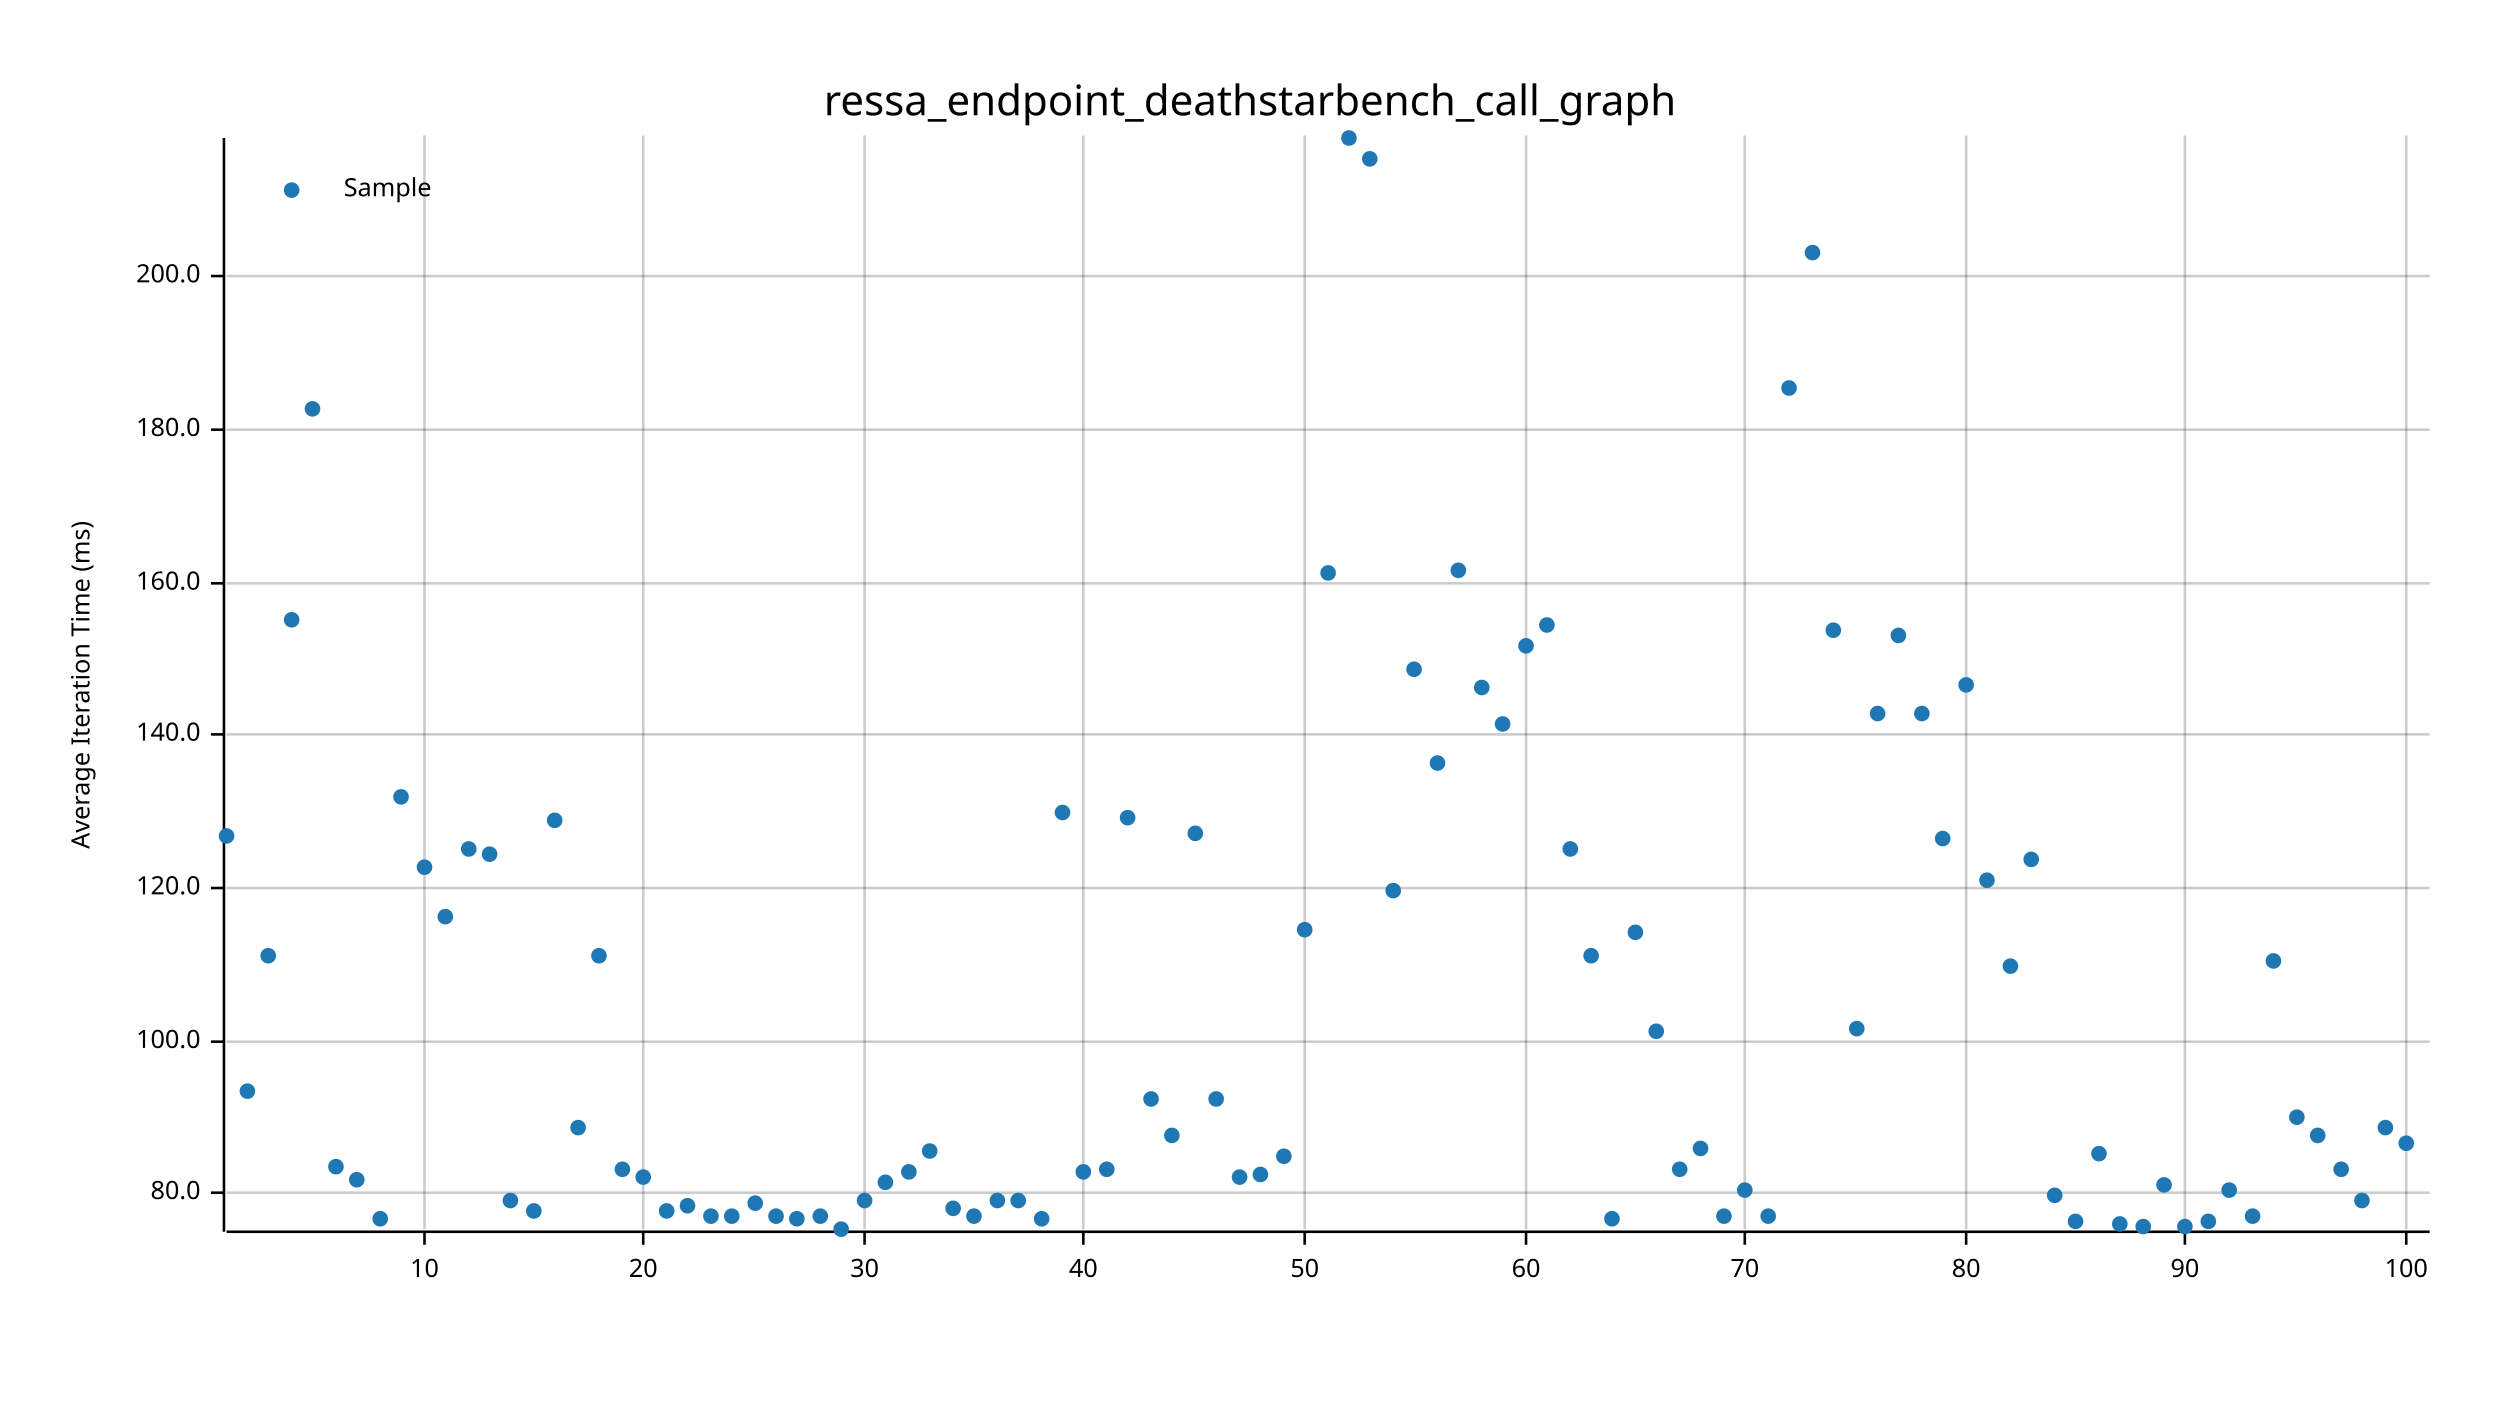
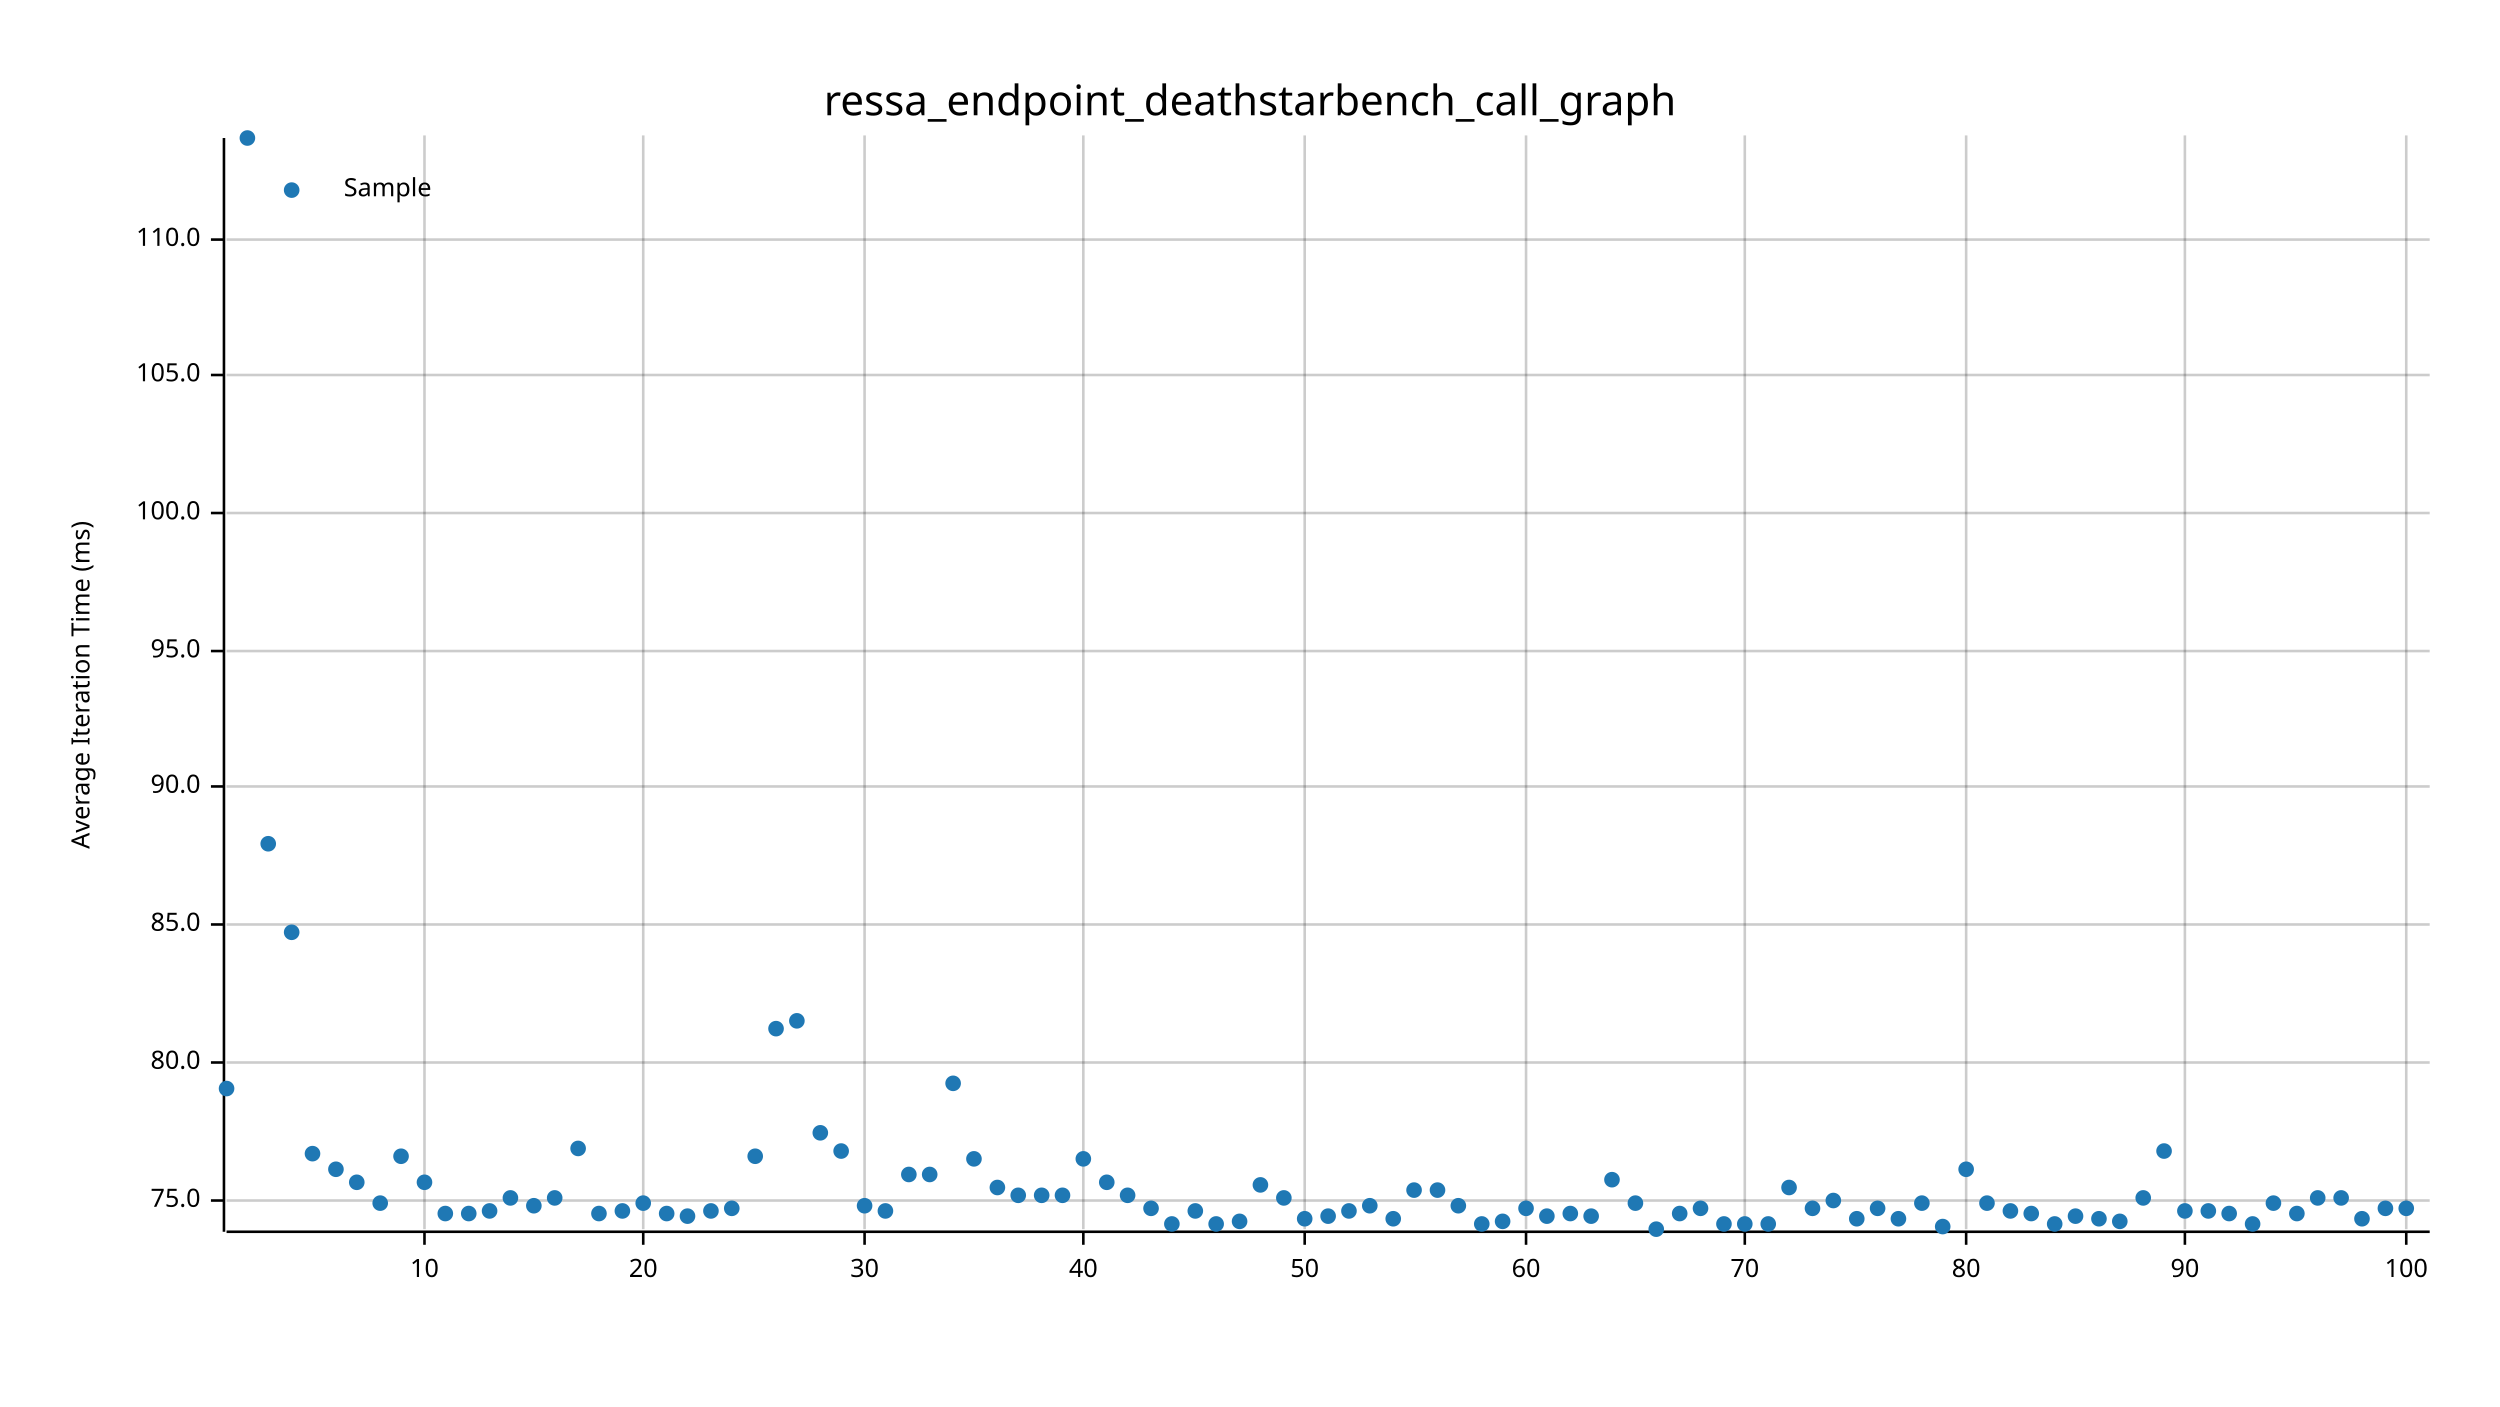
<svg xmlns="http://www.w3.org/2000/svg" width="960" height="540" viewBox="0 0 960 540">
  <text x="480" y="32" dy="0.76em" text-anchor="middle" font-family="sans-serif" font-size="16.129" opacity="1" fill="#000000">
ressa_endpoint_deathstarbench_call_graph
</text>
  <text x="27" y="263" dy="0.76em" text-anchor="middle" font-family="sans-serif" font-size="9.677" opacity="1" fill="#000000" transform="rotate(270, 27, 263)">
Average Iteration Time (ms)
</text>
  <line opacity="0.2" stroke="#000000" stroke-width="1" x1="163" y1="472" x2="163" y2="52" />
  <line opacity="0.2" stroke="#000000" stroke-width="1" x1="247" y1="472" x2="247" y2="52" />
  <line opacity="0.2" stroke="#000000" stroke-width="1" x1="332" y1="472" x2="332" y2="52" />
  <line opacity="0.2" stroke="#000000" stroke-width="1" x1="416" y1="472" x2="416" y2="52" />
  <line opacity="0.2" stroke="#000000" stroke-width="1" x1="501" y1="472" x2="501" y2="52" />
  <line opacity="0.2" stroke="#000000" stroke-width="1" x1="586" y1="472" x2="586" y2="52" />
  <line opacity="0.2" stroke="#000000" stroke-width="1" x1="670" y1="472" x2="670" y2="52" />
  <line opacity="0.2" stroke="#000000" stroke-width="1" x1="755" y1="472" x2="755" y2="52" />
  <line opacity="0.2" stroke="#000000" stroke-width="1" x1="839" y1="472" x2="839" y2="52" />
  <line opacity="0.2" stroke="#000000" stroke-width="1" x1="924" y1="472" x2="924" y2="52" />
-   <line opacity="0.2" stroke="#000000" stroke-width="1" x1="87" y1="458" x2="933" y2="458" />
-   <line opacity="0.2" stroke="#000000" stroke-width="1" x1="87" y1="400" x2="933" y2="400" />
-   <line opacity="0.2" stroke="#000000" stroke-width="1" x1="87" y1="341" x2="933" y2="341" />
-   <line opacity="0.2" stroke="#000000" stroke-width="1" x1="87" y1="282" x2="933" y2="282" />
-   <line opacity="0.2" stroke="#000000" stroke-width="1" x1="87" y1="224" x2="933" y2="224" />
-   <line opacity="0.2" stroke="#000000" stroke-width="1" x1="87" y1="165" x2="933" y2="165" />
-   <line opacity="0.2" stroke="#000000" stroke-width="1" x1="87" y1="106" x2="933" y2="106" />
+   <line opacity="0.2" stroke="#000000" stroke-width="1" x1="87" y1="461" x2="933" y2="461" />
+   <line opacity="0.2" stroke="#000000" stroke-width="1" x1="87" y1="408" x2="933" y2="408" />
+   <line opacity="0.2" stroke="#000000" stroke-width="1" x1="87" y1="355" x2="933" y2="355" />
+   <line opacity="0.2" stroke="#000000" stroke-width="1" x1="87" y1="302" x2="933" y2="302" />
+   <line opacity="0.2" stroke="#000000" stroke-width="1" x1="87" y1="250" x2="933" y2="250" />
+   <line opacity="0.2" stroke="#000000" stroke-width="1" x1="87" y1="197" x2="933" y2="197" />
+   <line opacity="0.2" stroke="#000000" stroke-width="1" x1="87" y1="144" x2="933" y2="144" />
+   <line opacity="0.2" stroke="#000000" stroke-width="1" x1="87" y1="92" x2="933" y2="92" />
  <polyline fill="none" opacity="1" stroke="#000000" stroke-width="1" points="86,53 86,473 " />
-   <text x="77" y="458" dy="0.5ex" text-anchor="end" font-family="sans-serif" font-size="9.677" opacity="1" fill="#000000">
+   <text x="77" y="461" dy="0.5ex" text-anchor="end" font-family="sans-serif" font-size="9.677" opacity="1" fill="#000000">
+ 75.0
+ </text>
+   <polyline fill="none" opacity="1" stroke="#000000" stroke-width="1" points="81,461 86,461 " />
+   <text x="77" y="408" dy="0.5ex" text-anchor="end" font-family="sans-serif" font-size="9.677" opacity="1" fill="#000000">
80.0
</text>
-   <polyline fill="none" opacity="1" stroke="#000000" stroke-width="1" points="81,458 86,458 " />
-   <text x="77" y="400" dy="0.5ex" text-anchor="end" font-family="sans-serif" font-size="9.677" opacity="1" fill="#000000">
+   <polyline fill="none" opacity="1" stroke="#000000" stroke-width="1" points="81,408 86,408 " />
+   <text x="77" y="355" dy="0.5ex" text-anchor="end" font-family="sans-serif" font-size="9.677" opacity="1" fill="#000000">
+ 85.0
+ </text>
+   <polyline fill="none" opacity="1" stroke="#000000" stroke-width="1" points="81,355 86,355 " />
+   <text x="77" y="302" dy="0.5ex" text-anchor="end" font-family="sans-serif" font-size="9.677" opacity="1" fill="#000000">
+ 90.0
+ </text>
+   <polyline fill="none" opacity="1" stroke="#000000" stroke-width="1" points="81,302 86,302 " />
+   <text x="77" y="250" dy="0.5ex" text-anchor="end" font-family="sans-serif" font-size="9.677" opacity="1" fill="#000000">
+ 95.0
+ </text>
+   <polyline fill="none" opacity="1" stroke="#000000" stroke-width="1" points="81,250 86,250 " />
+   <text x="77" y="197" dy="0.5ex" text-anchor="end" font-family="sans-serif" font-size="9.677" opacity="1" fill="#000000">
100.0
</text>
-   <polyline fill="none" opacity="1" stroke="#000000" stroke-width="1" points="81,400 86,400 " />
-   <text x="77" y="341" dy="0.5ex" text-anchor="end" font-family="sans-serif" font-size="9.677" opacity="1" fill="#000000">
- 120.0
- </text>
-   <polyline fill="none" opacity="1" stroke="#000000" stroke-width="1" points="81,341 86,341 " />
-   <text x="77" y="282" dy="0.5ex" text-anchor="end" font-family="sans-serif" font-size="9.677" opacity="1" fill="#000000">
- 140.0
- </text>
-   <polyline fill="none" opacity="1" stroke="#000000" stroke-width="1" points="81,282 86,282 " />
-   <text x="77" y="224" dy="0.5ex" text-anchor="end" font-family="sans-serif" font-size="9.677" opacity="1" fill="#000000">
- 160.0
- </text>
-   <polyline fill="none" opacity="1" stroke="#000000" stroke-width="1" points="81,224 86,224 " />
-   <text x="77" y="165" dy="0.5ex" text-anchor="end" font-family="sans-serif" font-size="9.677" opacity="1" fill="#000000">
- 180.0
- </text>
-   <polyline fill="none" opacity="1" stroke="#000000" stroke-width="1" points="81,165 86,165 " />
-   <text x="77" y="106" dy="0.5ex" text-anchor="end" font-family="sans-serif" font-size="9.677" opacity="1" fill="#000000">
- 200.0
- </text>
-   <polyline fill="none" opacity="1" stroke="#000000" stroke-width="1" points="81,106 86,106 " />
+   <polyline fill="none" opacity="1" stroke="#000000" stroke-width="1" points="81,197 86,197 " />
+   <text x="77" y="144" dy="0.5ex" text-anchor="end" font-family="sans-serif" font-size="9.677" opacity="1" fill="#000000">
+ 105.0
+ </text>
+   <polyline fill="none" opacity="1" stroke="#000000" stroke-width="1" points="81,144 86,144 " />
+   <text x="77" y="92" dy="0.5ex" text-anchor="end" font-family="sans-serif" font-size="9.677" opacity="1" fill="#000000">
+ 110.0
+ </text>
+   <polyline fill="none" opacity="1" stroke="#000000" stroke-width="1" points="81,92 86,92 " />
  <polyline fill="none" opacity="1" stroke="#000000" stroke-width="1" points="87,473 933,473 " />
  <text x="163" y="483" dy="0.76em" text-anchor="middle" font-family="sans-serif" font-size="9.677" opacity="1" fill="#000000">
10
</text>
  <polyline fill="none" opacity="1" stroke="#000000" stroke-width="1" points="163,473 163,478 " />
  <text x="247" y="483" dy="0.76em" text-anchor="middle" font-family="sans-serif" font-size="9.677" opacity="1" fill="#000000">
20
</text>
  <polyline fill="none" opacity="1" stroke="#000000" stroke-width="1" points="247,473 247,478 " />
  <text x="332" y="483" dy="0.76em" text-anchor="middle" font-family="sans-serif" font-size="9.677" opacity="1" fill="#000000">
30
</text>
  <polyline fill="none" opacity="1" stroke="#000000" stroke-width="1" points="332,473 332,478 " />
  <text x="416" y="483" dy="0.76em" text-anchor="middle" font-family="sans-serif" font-size="9.677" opacity="1" fill="#000000">
40
</text>
  <polyline fill="none" opacity="1" stroke="#000000" stroke-width="1" points="416,473 416,478 " />
  <text x="501" y="483" dy="0.76em" text-anchor="middle" font-family="sans-serif" font-size="9.677" opacity="1" fill="#000000">
50
</text>
  <polyline fill="none" opacity="1" stroke="#000000" stroke-width="1" points="501,473 501,478 " />
  <text x="586" y="483" dy="0.76em" text-anchor="middle" font-family="sans-serif" font-size="9.677" opacity="1" fill="#000000">
60
</text>
  <polyline fill="none" opacity="1" stroke="#000000" stroke-width="1" points="586,473 586,478 " />
  <text x="670" y="483" dy="0.76em" text-anchor="middle" font-family="sans-serif" font-size="9.677" opacity="1" fill="#000000">
70
</text>
  <polyline fill="none" opacity="1" stroke="#000000" stroke-width="1" points="670,473 670,478 " />
  <text x="755" y="483" dy="0.76em" text-anchor="middle" font-family="sans-serif" font-size="9.677" opacity="1" fill="#000000">
80
</text>
  <polyline fill="none" opacity="1" stroke="#000000" stroke-width="1" points="755,473 755,478 " />
  <text x="839" y="483" dy="0.76em" text-anchor="middle" font-family="sans-serif" font-size="9.677" opacity="1" fill="#000000">
90
</text>
  <polyline fill="none" opacity="1" stroke="#000000" stroke-width="1" points="839,473 839,478 " />
  <text x="924" y="483" dy="0.76em" text-anchor="middle" font-family="sans-serif" font-size="9.677" opacity="1" fill="#000000">
100
</text>
  <polyline fill="none" opacity="1" stroke="#000000" stroke-width="1" points="924,473 924,478 " />
-   <circle cx="87" cy="321" r="3" opacity="1" fill="#1F78B4" stroke="none" stroke-width="1" />
-   <circle cx="95" cy="419" r="3" opacity="1" fill="#1F78B4" stroke="none" stroke-width="1" />
-   <circle cx="103" cy="367" r="3" opacity="1" fill="#1F78B4" stroke="none" stroke-width="1" />
-   <circle cx="112" cy="238" r="3" opacity="1" fill="#1F78B4" stroke="none" stroke-width="1" />
-   <circle cx="120" cy="157" r="3" opacity="1" fill="#1F78B4" stroke="none" stroke-width="1" />
-   <circle cx="129" cy="448" r="3" opacity="1" fill="#1F78B4" stroke="none" stroke-width="1" />
-   <circle cx="137" cy="453" r="3" opacity="1" fill="#1F78B4" stroke="none" stroke-width="1" />
-   <circle cx="146" cy="468" r="3" opacity="1" fill="#1F78B4" stroke="none" stroke-width="1" />
-   <circle cx="154" cy="306" r="3" opacity="1" fill="#1F78B4" stroke="none" stroke-width="1" />
-   <circle cx="163" cy="333" r="3" opacity="1" fill="#1F78B4" stroke="none" stroke-width="1" />
-   <circle cx="171" cy="352" r="3" opacity="1" fill="#1F78B4" stroke="none" stroke-width="1" />
-   <circle cx="180" cy="326" r="3" opacity="1" fill="#1F78B4" stroke="none" stroke-width="1" />
-   <circle cx="188" cy="328" r="3" opacity="1" fill="#1F78B4" stroke="none" stroke-width="1" />
-   <circle cx="196" cy="461" r="3" opacity="1" fill="#1F78B4" stroke="none" stroke-width="1" />
-   <circle cx="205" cy="465" r="3" opacity="1" fill="#1F78B4" stroke="none" stroke-width="1" />
-   <circle cx="213" cy="315" r="3" opacity="1" fill="#1F78B4" stroke="none" stroke-width="1" />
-   <circle cx="222" cy="433" r="3" opacity="1" fill="#1F78B4" stroke="none" stroke-width="1" />
-   <circle cx="230" cy="367" r="3" opacity="1" fill="#1F78B4" stroke="none" stroke-width="1" />
-   <circle cx="239" cy="449" r="3" opacity="1" fill="#1F78B4" stroke="none" stroke-width="1" />
-   <circle cx="247" cy="452" r="3" opacity="1" fill="#1F78B4" stroke="none" stroke-width="1" />
-   <circle cx="256" cy="465" r="3" opacity="1" fill="#1F78B4" stroke="none" stroke-width="1" />
-   <circle cx="264" cy="463" r="3" opacity="1" fill="#1F78B4" stroke="none" stroke-width="1" />
-   <circle cx="273" cy="467" r="3" opacity="1" fill="#1F78B4" stroke="none" stroke-width="1" />
-   <circle cx="281" cy="467" r="3" opacity="1" fill="#1F78B4" stroke="none" stroke-width="1" />
-   <circle cx="290" cy="462" r="3" opacity="1" fill="#1F78B4" stroke="none" stroke-width="1" />
-   <circle cx="298" cy="467" r="3" opacity="1" fill="#1F78B4" stroke="none" stroke-width="1" />
-   <circle cx="306" cy="468" r="3" opacity="1" fill="#1F78B4" stroke="none" stroke-width="1" />
-   <circle cx="315" cy="467" r="3" opacity="1" fill="#1F78B4" stroke="none" stroke-width="1" />
-   <circle cx="323" cy="472" r="3" opacity="1" fill="#1F78B4" stroke="none" stroke-width="1" />
-   <circle cx="332" cy="461" r="3" opacity="1" fill="#1F78B4" stroke="none" stroke-width="1" />
-   <circle cx="340" cy="454" r="3" opacity="1" fill="#1F78B4" stroke="none" stroke-width="1" />
-   <circle cx="349" cy="450" r="3" opacity="1" fill="#1F78B4" stroke="none" stroke-width="1" />
-   <circle cx="357" cy="442" r="3" opacity="1" fill="#1F78B4" stroke="none" stroke-width="1" />
-   <circle cx="366" cy="464" r="3" opacity="1" fill="#1F78B4" stroke="none" stroke-width="1" />
-   <circle cx="374" cy="467" r="3" opacity="1" fill="#1F78B4" stroke="none" stroke-width="1" />
-   <circle cx="383" cy="461" r="3" opacity="1" fill="#1F78B4" stroke="none" stroke-width="1" />
-   <circle cx="391" cy="461" r="3" opacity="1" fill="#1F78B4" stroke="none" stroke-width="1" />
-   <circle cx="400" cy="468" r="3" opacity="1" fill="#1F78B4" stroke="none" stroke-width="1" />
-   <circle cx="408" cy="312" r="3" opacity="1" fill="#1F78B4" stroke="none" stroke-width="1" />
-   <circle cx="416" cy="450" r="3" opacity="1" fill="#1F78B4" stroke="none" stroke-width="1" />
-   <circle cx="425" cy="449" r="3" opacity="1" fill="#1F78B4" stroke="none" stroke-width="1" />
-   <circle cx="433" cy="314" r="3" opacity="1" fill="#1F78B4" stroke="none" stroke-width="1" />
-   <circle cx="442" cy="422" r="3" opacity="1" fill="#1F78B4" stroke="none" stroke-width="1" />
-   <circle cx="450" cy="436" r="3" opacity="1" fill="#1F78B4" stroke="none" stroke-width="1" />
-   <circle cx="459" cy="320" r="3" opacity="1" fill="#1F78B4" stroke="none" stroke-width="1" />
-   <circle cx="467" cy="422" r="3" opacity="1" fill="#1F78B4" stroke="none" stroke-width="1" />
-   <circle cx="476" cy="452" r="3" opacity="1" fill="#1F78B4" stroke="none" stroke-width="1" />
-   <circle cx="484" cy="451" r="3" opacity="1" fill="#1F78B4" stroke="none" stroke-width="1" />
-   <circle cx="493" cy="444" r="3" opacity="1" fill="#1F78B4" stroke="none" stroke-width="1" />
-   <circle cx="501" cy="357" r="3" opacity="1" fill="#1F78B4" stroke="none" stroke-width="1" />
-   <circle cx="510" cy="220" r="3" opacity="1" fill="#1F78B4" stroke="none" stroke-width="1" />
-   <circle cx="518" cy="53" r="3" opacity="1" fill="#1F78B4" stroke="none" stroke-width="1" />
-   <circle cx="526" cy="61" r="3" opacity="1" fill="#1F78B4" stroke="none" stroke-width="1" />
-   <circle cx="535" cy="342" r="3" opacity="1" fill="#1F78B4" stroke="none" stroke-width="1" />
-   <circle cx="543" cy="257" r="3" opacity="1" fill="#1F78B4" stroke="none" stroke-width="1" />
-   <circle cx="552" cy="293" r="3" opacity="1" fill="#1F78B4" stroke="none" stroke-width="1" />
-   <circle cx="560" cy="219" r="3" opacity="1" fill="#1F78B4" stroke="none" stroke-width="1" />
-   <circle cx="569" cy="264" r="3" opacity="1" fill="#1F78B4" stroke="none" stroke-width="1" />
-   <circle cx="577" cy="278" r="3" opacity="1" fill="#1F78B4" stroke="none" stroke-width="1" />
-   <circle cx="586" cy="248" r="3" opacity="1" fill="#1F78B4" stroke="none" stroke-width="1" />
-   <circle cx="594" cy="240" r="3" opacity="1" fill="#1F78B4" stroke="none" stroke-width="1" />
-   <circle cx="603" cy="326" r="3" opacity="1" fill="#1F78B4" stroke="none" stroke-width="1" />
-   <circle cx="611" cy="367" r="3" opacity="1" fill="#1F78B4" stroke="none" stroke-width="1" />
-   <circle cx="619" cy="468" r="3" opacity="1" fill="#1F78B4" stroke="none" stroke-width="1" />
-   <circle cx="628" cy="358" r="3" opacity="1" fill="#1F78B4" stroke="none" stroke-width="1" />
-   <circle cx="636" cy="396" r="3" opacity="1" fill="#1F78B4" stroke="none" stroke-width="1" />
-   <circle cx="645" cy="449" r="3" opacity="1" fill="#1F78B4" stroke="none" stroke-width="1" />
-   <circle cx="653" cy="441" r="3" opacity="1" fill="#1F78B4" stroke="none" stroke-width="1" />
-   <circle cx="662" cy="467" r="3" opacity="1" fill="#1F78B4" stroke="none" stroke-width="1" />
-   <circle cx="670" cy="457" r="3" opacity="1" fill="#1F78B4" stroke="none" stroke-width="1" />
-   <circle cx="679" cy="467" r="3" opacity="1" fill="#1F78B4" stroke="none" stroke-width="1" />
-   <circle cx="687" cy="149" r="3" opacity="1" fill="#1F78B4" stroke="none" stroke-width="1" />
-   <circle cx="696" cy="97" r="3" opacity="1" fill="#1F78B4" stroke="none" stroke-width="1" />
-   <circle cx="704" cy="242" r="3" opacity="1" fill="#1F78B4" stroke="none" stroke-width="1" />
-   <circle cx="713" cy="395" r="3" opacity="1" fill="#1F78B4" stroke="none" stroke-width="1" />
-   <circle cx="721" cy="274" r="3" opacity="1" fill="#1F78B4" stroke="none" stroke-width="1" />
-   <circle cx="729" cy="244" r="3" opacity="1" fill="#1F78B4" stroke="none" stroke-width="1" />
-   <circle cx="738" cy="274" r="3" opacity="1" fill="#1F78B4" stroke="none" stroke-width="1" />
-   <circle cx="746" cy="322" r="3" opacity="1" fill="#1F78B4" stroke="none" stroke-width="1" />
-   <circle cx="755" cy="263" r="3" opacity="1" fill="#1F78B4" stroke="none" stroke-width="1" />
-   <circle cx="763" cy="338" r="3" opacity="1" fill="#1F78B4" stroke="none" stroke-width="1" />
-   <circle cx="772" cy="371" r="3" opacity="1" fill="#1F78B4" stroke="none" stroke-width="1" />
-   <circle cx="780" cy="330" r="3" opacity="1" fill="#1F78B4" stroke="none" stroke-width="1" />
-   <circle cx="789" cy="459" r="3" opacity="1" fill="#1F78B4" stroke="none" stroke-width="1" />
-   <circle cx="797" cy="469" r="3" opacity="1" fill="#1F78B4" stroke="none" stroke-width="1" />
-   <circle cx="806" cy="443" r="3" opacity="1" fill="#1F78B4" stroke="none" stroke-width="1" />
-   <circle cx="814" cy="470" r="3" opacity="1" fill="#1F78B4" stroke="none" stroke-width="1" />
-   <circle cx="823" cy="471" r="3" opacity="1" fill="#1F78B4" stroke="none" stroke-width="1" />
-   <circle cx="831" cy="455" r="3" opacity="1" fill="#1F78B4" stroke="none" stroke-width="1" />
-   <circle cx="839" cy="471" r="3" opacity="1" fill="#1F78B4" stroke="none" stroke-width="1" />
-   <circle cx="848" cy="469" r="3" opacity="1" fill="#1F78B4" stroke="none" stroke-width="1" />
-   <circle cx="856" cy="457" r="3" opacity="1" fill="#1F78B4" stroke="none" stroke-width="1" />
-   <circle cx="865" cy="467" r="3" opacity="1" fill="#1F78B4" stroke="none" stroke-width="1" />
-   <circle cx="873" cy="369" r="3" opacity="1" fill="#1F78B4" stroke="none" stroke-width="1" />
-   <circle cx="882" cy="429" r="3" opacity="1" fill="#1F78B4" stroke="none" stroke-width="1" />
-   <circle cx="890" cy="436" r="3" opacity="1" fill="#1F78B4" stroke="none" stroke-width="1" />
-   <circle cx="899" cy="449" r="3" opacity="1" fill="#1F78B4" stroke="none" stroke-width="1" />
-   <circle cx="907" cy="461" r="3" opacity="1" fill="#1F78B4" stroke="none" stroke-width="1" />
-   <circle cx="916" cy="433" r="3" opacity="1" fill="#1F78B4" stroke="none" stroke-width="1" />
-   <circle cx="924" cy="439" r="3" opacity="1" fill="#1F78B4" stroke="none" stroke-width="1" />
+   <circle cx="87" cy="418" r="3" opacity="1" fill="#1F78B4" stroke="none" stroke-width="1" />
+   <circle cx="95" cy="53" r="3" opacity="1" fill="#1F78B4" stroke="none" stroke-width="1" />
+   <circle cx="103" cy="324" r="3" opacity="1" fill="#1F78B4" stroke="none" stroke-width="1" />
+   <circle cx="112" cy="358" r="3" opacity="1" fill="#1F78B4" stroke="none" stroke-width="1" />
+   <circle cx="120" cy="443" r="3" opacity="1" fill="#1F78B4" stroke="none" stroke-width="1" />
+   <circle cx="129" cy="449" r="3" opacity="1" fill="#1F78B4" stroke="none" stroke-width="1" />
+   <circle cx="137" cy="454" r="3" opacity="1" fill="#1F78B4" stroke="none" stroke-width="1" />
+   <circle cx="146" cy="462" r="3" opacity="1" fill="#1F78B4" stroke="none" stroke-width="1" />
+   <circle cx="154" cy="444" r="3" opacity="1" fill="#1F78B4" stroke="none" stroke-width="1" />
+   <circle cx="163" cy="454" r="3" opacity="1" fill="#1F78B4" stroke="none" stroke-width="1" />
+   <circle cx="171" cy="466" r="3" opacity="1" fill="#1F78B4" stroke="none" stroke-width="1" />
+   <circle cx="180" cy="466" r="3" opacity="1" fill="#1F78B4" stroke="none" stroke-width="1" />
+   <circle cx="188" cy="465" r="3" opacity="1" fill="#1F78B4" stroke="none" stroke-width="1" />
+   <circle cx="196" cy="460" r="3" opacity="1" fill="#1F78B4" stroke="none" stroke-width="1" />
+   <circle cx="205" cy="463" r="3" opacity="1" fill="#1F78B4" stroke="none" stroke-width="1" />
+   <circle cx="213" cy="460" r="3" opacity="1" fill="#1F78B4" stroke="none" stroke-width="1" />
+   <circle cx="222" cy="441" r="3" opacity="1" fill="#1F78B4" stroke="none" stroke-width="1" />
+   <circle cx="230" cy="466" r="3" opacity="1" fill="#1F78B4" stroke="none" stroke-width="1" />
+   <circle cx="239" cy="465" r="3" opacity="1" fill="#1F78B4" stroke="none" stroke-width="1" />
+   <circle cx="247" cy="462" r="3" opacity="1" fill="#1F78B4" stroke="none" stroke-width="1" />
+   <circle cx="256" cy="466" r="3" opacity="1" fill="#1F78B4" stroke="none" stroke-width="1" />
+   <circle cx="264" cy="467" r="3" opacity="1" fill="#1F78B4" stroke="none" stroke-width="1" />
+   <circle cx="273" cy="465" r="3" opacity="1" fill="#1F78B4" stroke="none" stroke-width="1" />
+   <circle cx="281" cy="464" r="3" opacity="1" fill="#1F78B4" stroke="none" stroke-width="1" />
+   <circle cx="290" cy="444" r="3" opacity="1" fill="#1F78B4" stroke="none" stroke-width="1" />
+   <circle cx="298" cy="395" r="3" opacity="1" fill="#1F78B4" stroke="none" stroke-width="1" />
+   <circle cx="306" cy="392" r="3" opacity="1" fill="#1F78B4" stroke="none" stroke-width="1" />
+   <circle cx="315" cy="435" r="3" opacity="1" fill="#1F78B4" stroke="none" stroke-width="1" />
+   <circle cx="323" cy="442" r="3" opacity="1" fill="#1F78B4" stroke="none" stroke-width="1" />
+   <circle cx="332" cy="463" r="3" opacity="1" fill="#1F78B4" stroke="none" stroke-width="1" />
+   <circle cx="340" cy="465" r="3" opacity="1" fill="#1F78B4" stroke="none" stroke-width="1" />
+   <circle cx="349" cy="451" r="3" opacity="1" fill="#1F78B4" stroke="none" stroke-width="1" />
+   <circle cx="357" cy="451" r="3" opacity="1" fill="#1F78B4" stroke="none" stroke-width="1" />
+   <circle cx="366" cy="416" r="3" opacity="1" fill="#1F78B4" stroke="none" stroke-width="1" />
+   <circle cx="374" cy="445" r="3" opacity="1" fill="#1F78B4" stroke="none" stroke-width="1" />
+   <circle cx="383" cy="456" r="3" opacity="1" fill="#1F78B4" stroke="none" stroke-width="1" />
+   <circle cx="391" cy="459" r="3" opacity="1" fill="#1F78B4" stroke="none" stroke-width="1" />
+   <circle cx="400" cy="459" r="3" opacity="1" fill="#1F78B4" stroke="none" stroke-width="1" />
+   <circle cx="408" cy="459" r="3" opacity="1" fill="#1F78B4" stroke="none" stroke-width="1" />
+   <circle cx="416" cy="445" r="3" opacity="1" fill="#1F78B4" stroke="none" stroke-width="1" />
+   <circle cx="425" cy="454" r="3" opacity="1" fill="#1F78B4" stroke="none" stroke-width="1" />
+   <circle cx="433" cy="459" r="3" opacity="1" fill="#1F78B4" stroke="none" stroke-width="1" />
+   <circle cx="442" cy="464" r="3" opacity="1" fill="#1F78B4" stroke="none" stroke-width="1" />
+   <circle cx="450" cy="470" r="3" opacity="1" fill="#1F78B4" stroke="none" stroke-width="1" />
+   <circle cx="459" cy="465" r="3" opacity="1" fill="#1F78B4" stroke="none" stroke-width="1" />
+   <circle cx="467" cy="470" r="3" opacity="1" fill="#1F78B4" stroke="none" stroke-width="1" />
+   <circle cx="476" cy="469" r="3" opacity="1" fill="#1F78B4" stroke="none" stroke-width="1" />
+   <circle cx="484" cy="455" r="3" opacity="1" fill="#1F78B4" stroke="none" stroke-width="1" />
+   <circle cx="493" cy="460" r="3" opacity="1" fill="#1F78B4" stroke="none" stroke-width="1" />
+   <circle cx="501" cy="468" r="3" opacity="1" fill="#1F78B4" stroke="none" stroke-width="1" />
+   <circle cx="510" cy="467" r="3" opacity="1" fill="#1F78B4" stroke="none" stroke-width="1" />
+   <circle cx="518" cy="465" r="3" opacity="1" fill="#1F78B4" stroke="none" stroke-width="1" />
+   <circle cx="526" cy="463" r="3" opacity="1" fill="#1F78B4" stroke="none" stroke-width="1" />
+   <circle cx="535" cy="468" r="3" opacity="1" fill="#1F78B4" stroke="none" stroke-width="1" />
+   <circle cx="543" cy="457" r="3" opacity="1" fill="#1F78B4" stroke="none" stroke-width="1" />
+   <circle cx="552" cy="457" r="3" opacity="1" fill="#1F78B4" stroke="none" stroke-width="1" />
+   <circle cx="560" cy="463" r="3" opacity="1" fill="#1F78B4" stroke="none" stroke-width="1" />
+   <circle cx="569" cy="470" r="3" opacity="1" fill="#1F78B4" stroke="none" stroke-width="1" />
+   <circle cx="577" cy="469" r="3" opacity="1" fill="#1F78B4" stroke="none" stroke-width="1" />
+   <circle cx="586" cy="464" r="3" opacity="1" fill="#1F78B4" stroke="none" stroke-width="1" />
+   <circle cx="594" cy="467" r="3" opacity="1" fill="#1F78B4" stroke="none" stroke-width="1" />
+   <circle cx="603" cy="466" r="3" opacity="1" fill="#1F78B4" stroke="none" stroke-width="1" />
+   <circle cx="611" cy="467" r="3" opacity="1" fill="#1F78B4" stroke="none" stroke-width="1" />
+   <circle cx="619" cy="453" r="3" opacity="1" fill="#1F78B4" stroke="none" stroke-width="1" />
+   <circle cx="628" cy="462" r="3" opacity="1" fill="#1F78B4" stroke="none" stroke-width="1" />
+   <circle cx="636" cy="472" r="3" opacity="1" fill="#1F78B4" stroke="none" stroke-width="1" />
+   <circle cx="645" cy="466" r="3" opacity="1" fill="#1F78B4" stroke="none" stroke-width="1" />
+   <circle cx="653" cy="464" r="3" opacity="1" fill="#1F78B4" stroke="none" stroke-width="1" />
+   <circle cx="662" cy="470" r="3" opacity="1" fill="#1F78B4" stroke="none" stroke-width="1" />
+   <circle cx="670" cy="470" r="3" opacity="1" fill="#1F78B4" stroke="none" stroke-width="1" />
+   <circle cx="679" cy="470" r="3" opacity="1" fill="#1F78B4" stroke="none" stroke-width="1" />
+   <circle cx="687" cy="456" r="3" opacity="1" fill="#1F78B4" stroke="none" stroke-width="1" />
+   <circle cx="696" cy="464" r="3" opacity="1" fill="#1F78B4" stroke="none" stroke-width="1" />
+   <circle cx="704" cy="461" r="3" opacity="1" fill="#1F78B4" stroke="none" stroke-width="1" />
+   <circle cx="713" cy="468" r="3" opacity="1" fill="#1F78B4" stroke="none" stroke-width="1" />
+   <circle cx="721" cy="464" r="3" opacity="1" fill="#1F78B4" stroke="none" stroke-width="1" />
+   <circle cx="729" cy="468" r="3" opacity="1" fill="#1F78B4" stroke="none" stroke-width="1" />
+   <circle cx="738" cy="462" r="3" opacity="1" fill="#1F78B4" stroke="none" stroke-width="1" />
+   <circle cx="746" cy="471" r="3" opacity="1" fill="#1F78B4" stroke="none" stroke-width="1" />
+   <circle cx="755" cy="449" r="3" opacity="1" fill="#1F78B4" stroke="none" stroke-width="1" />
+   <circle cx="763" cy="462" r="3" opacity="1" fill="#1F78B4" stroke="none" stroke-width="1" />
+   <circle cx="772" cy="465" r="3" opacity="1" fill="#1F78B4" stroke="none" stroke-width="1" />
+   <circle cx="780" cy="466" r="3" opacity="1" fill="#1F78B4" stroke="none" stroke-width="1" />
+   <circle cx="789" cy="470" r="3" opacity="1" fill="#1F78B4" stroke="none" stroke-width="1" />
+   <circle cx="797" cy="467" r="3" opacity="1" fill="#1F78B4" stroke="none" stroke-width="1" />
+   <circle cx="806" cy="468" r="3" opacity="1" fill="#1F78B4" stroke="none" stroke-width="1" />
+   <circle cx="814" cy="469" r="3" opacity="1" fill="#1F78B4" stroke="none" stroke-width="1" />
+   <circle cx="823" cy="460" r="3" opacity="1" fill="#1F78B4" stroke="none" stroke-width="1" />
+   <circle cx="831" cy="442" r="3" opacity="1" fill="#1F78B4" stroke="none" stroke-width="1" />
+   <circle cx="839" cy="465" r="3" opacity="1" fill="#1F78B4" stroke="none" stroke-width="1" />
+   <circle cx="848" cy="465" r="3" opacity="1" fill="#1F78B4" stroke="none" stroke-width="1" />
+   <circle cx="856" cy="466" r="3" opacity="1" fill="#1F78B4" stroke="none" stroke-width="1" />
+   <circle cx="865" cy="470" r="3" opacity="1" fill="#1F78B4" stroke="none" stroke-width="1" />
+   <circle cx="873" cy="462" r="3" opacity="1" fill="#1F78B4" stroke="none" stroke-width="1" />
+   <circle cx="882" cy="466" r="3" opacity="1" fill="#1F78B4" stroke="none" stroke-width="1" />
+   <circle cx="890" cy="460" r="3" opacity="1" fill="#1F78B4" stroke="none" stroke-width="1" />
+   <circle cx="899" cy="460" r="3" opacity="1" fill="#1F78B4" stroke="none" stroke-width="1" />
+   <circle cx="907" cy="468" r="3" opacity="1" fill="#1F78B4" stroke="none" stroke-width="1" />
+   <circle cx="916" cy="464" r="3" opacity="1" fill="#1F78B4" stroke="none" stroke-width="1" />
+   <circle cx="924" cy="464" r="3" opacity="1" fill="#1F78B4" stroke="none" stroke-width="1" />
  <text x="132" y="68" dy="0.76em" text-anchor="start" font-family="sans-serif" font-size="9.677" opacity="1" fill="#000000">
Sample
</text>
  <circle cx="112" cy="73" r="3" opacity="1" fill="#1F78B4" stroke="none" stroke-width="1" />
</svg>
